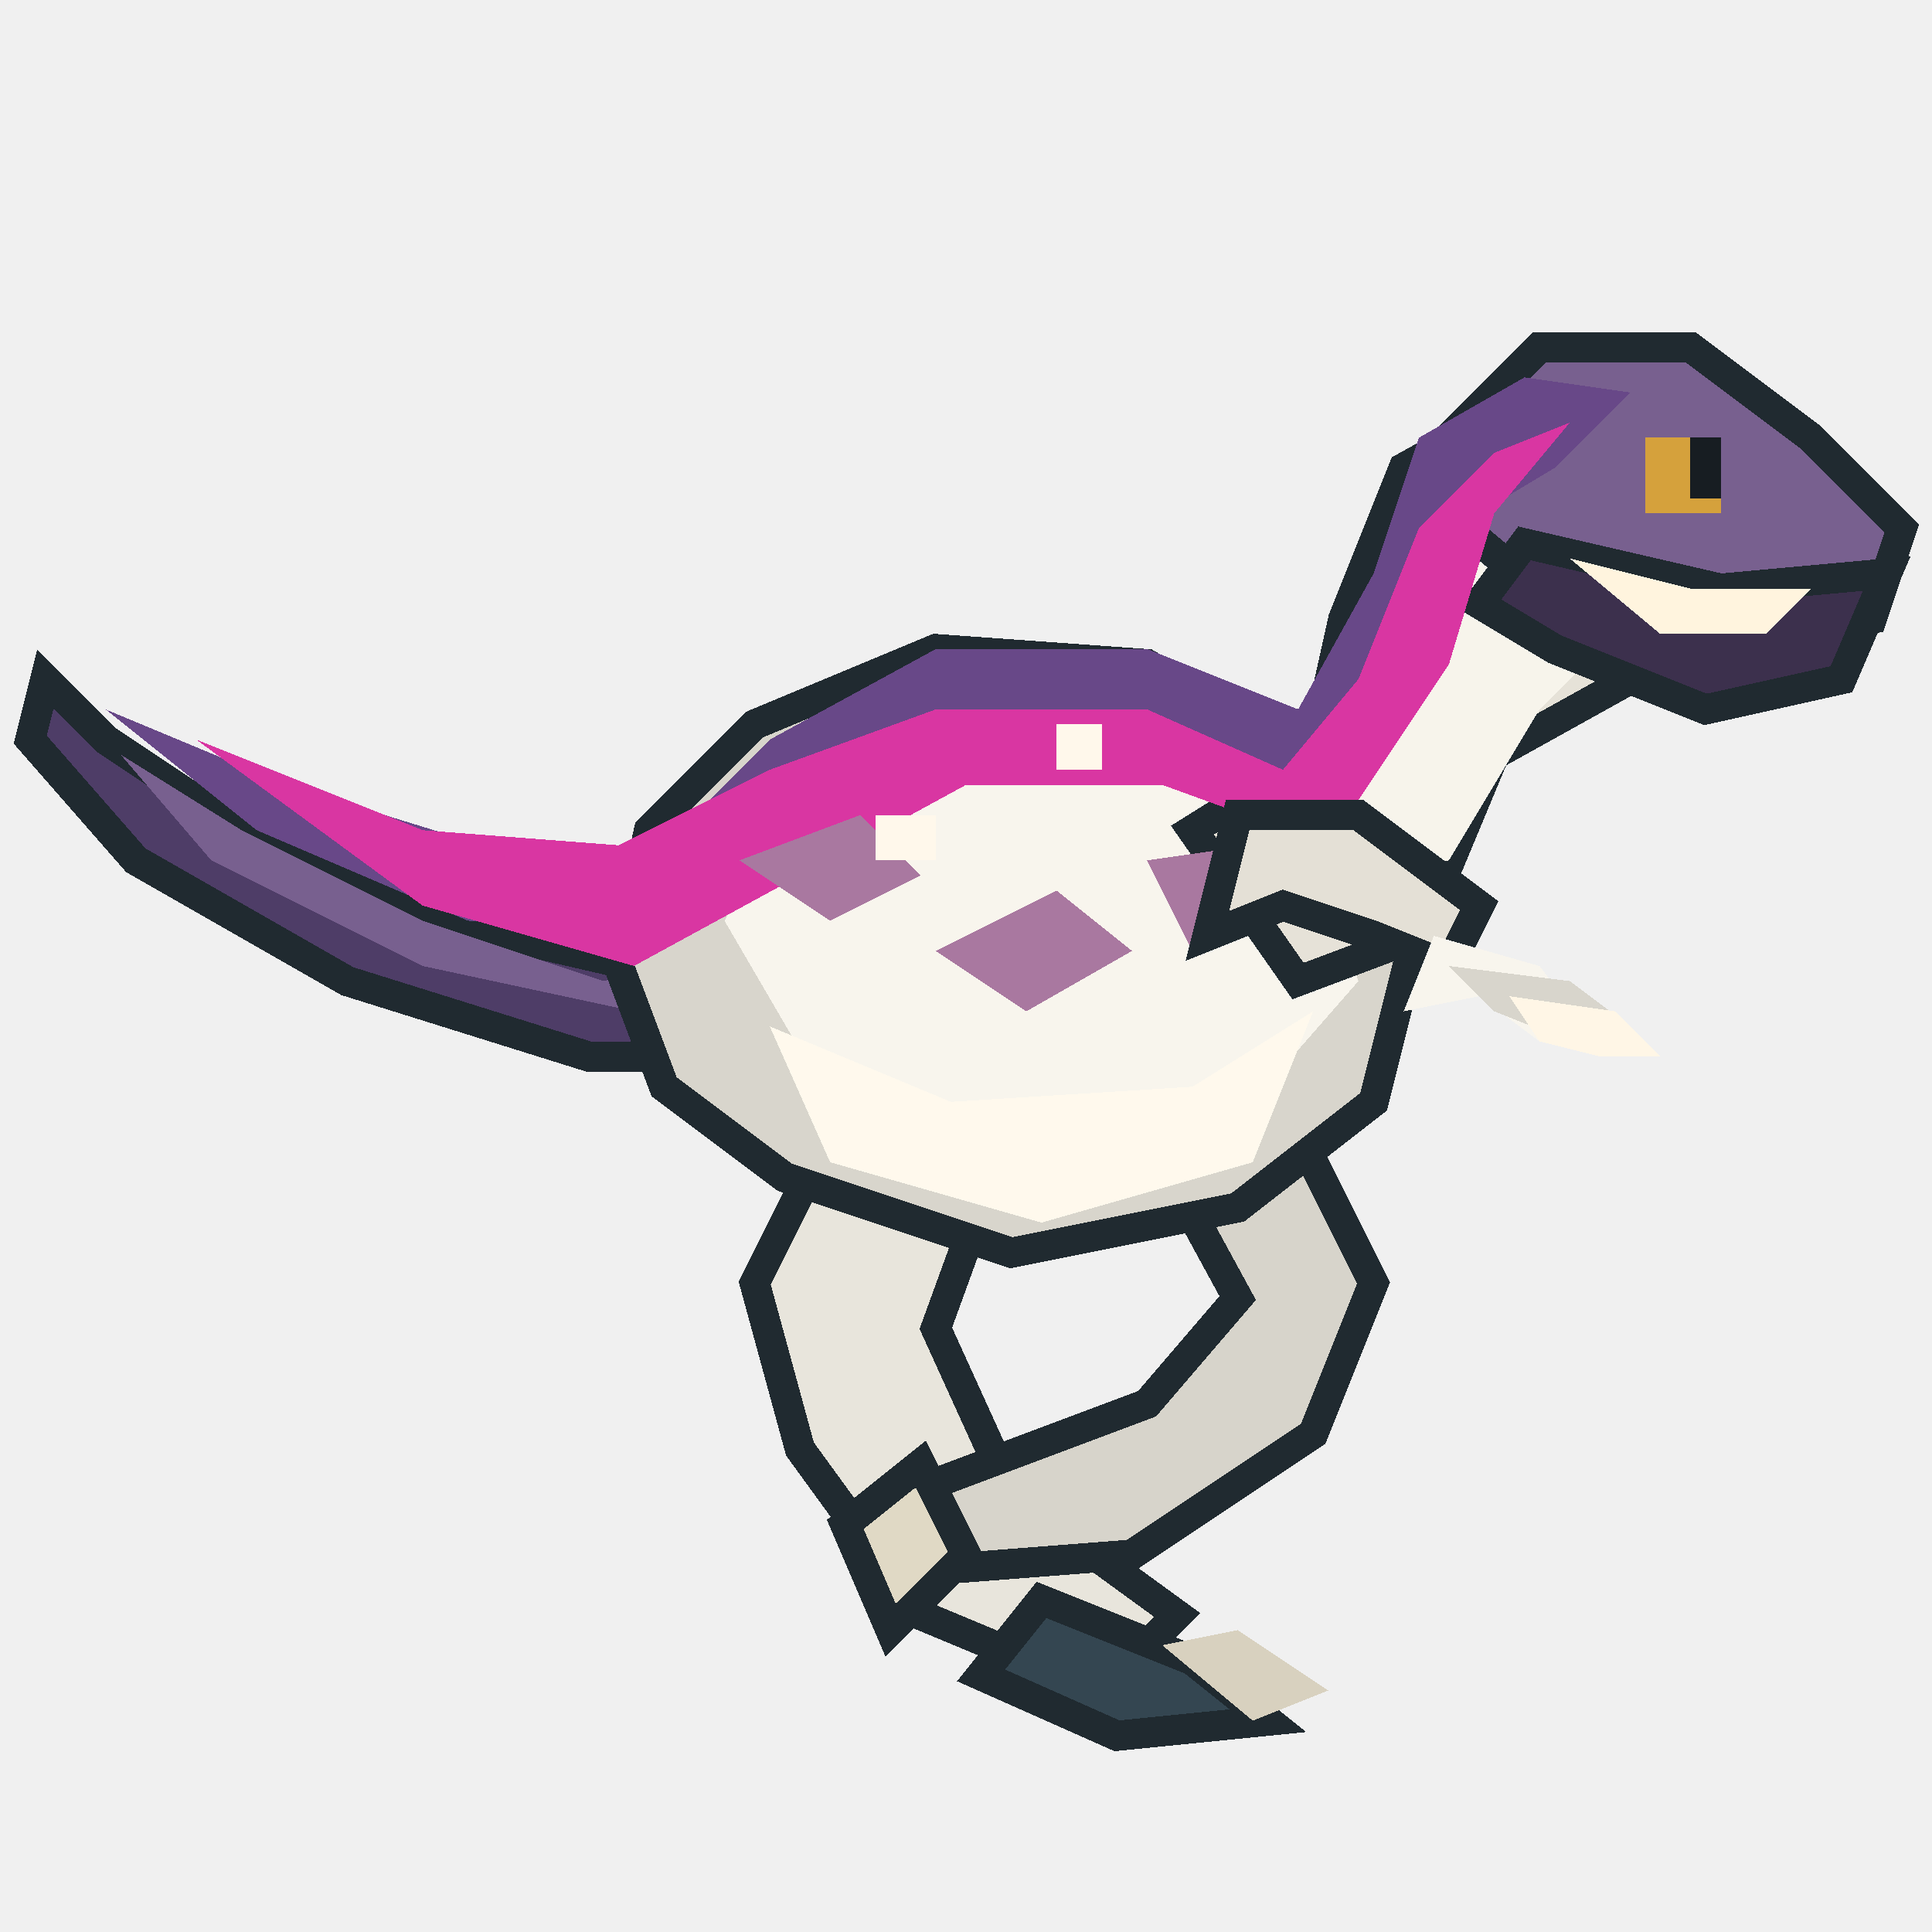
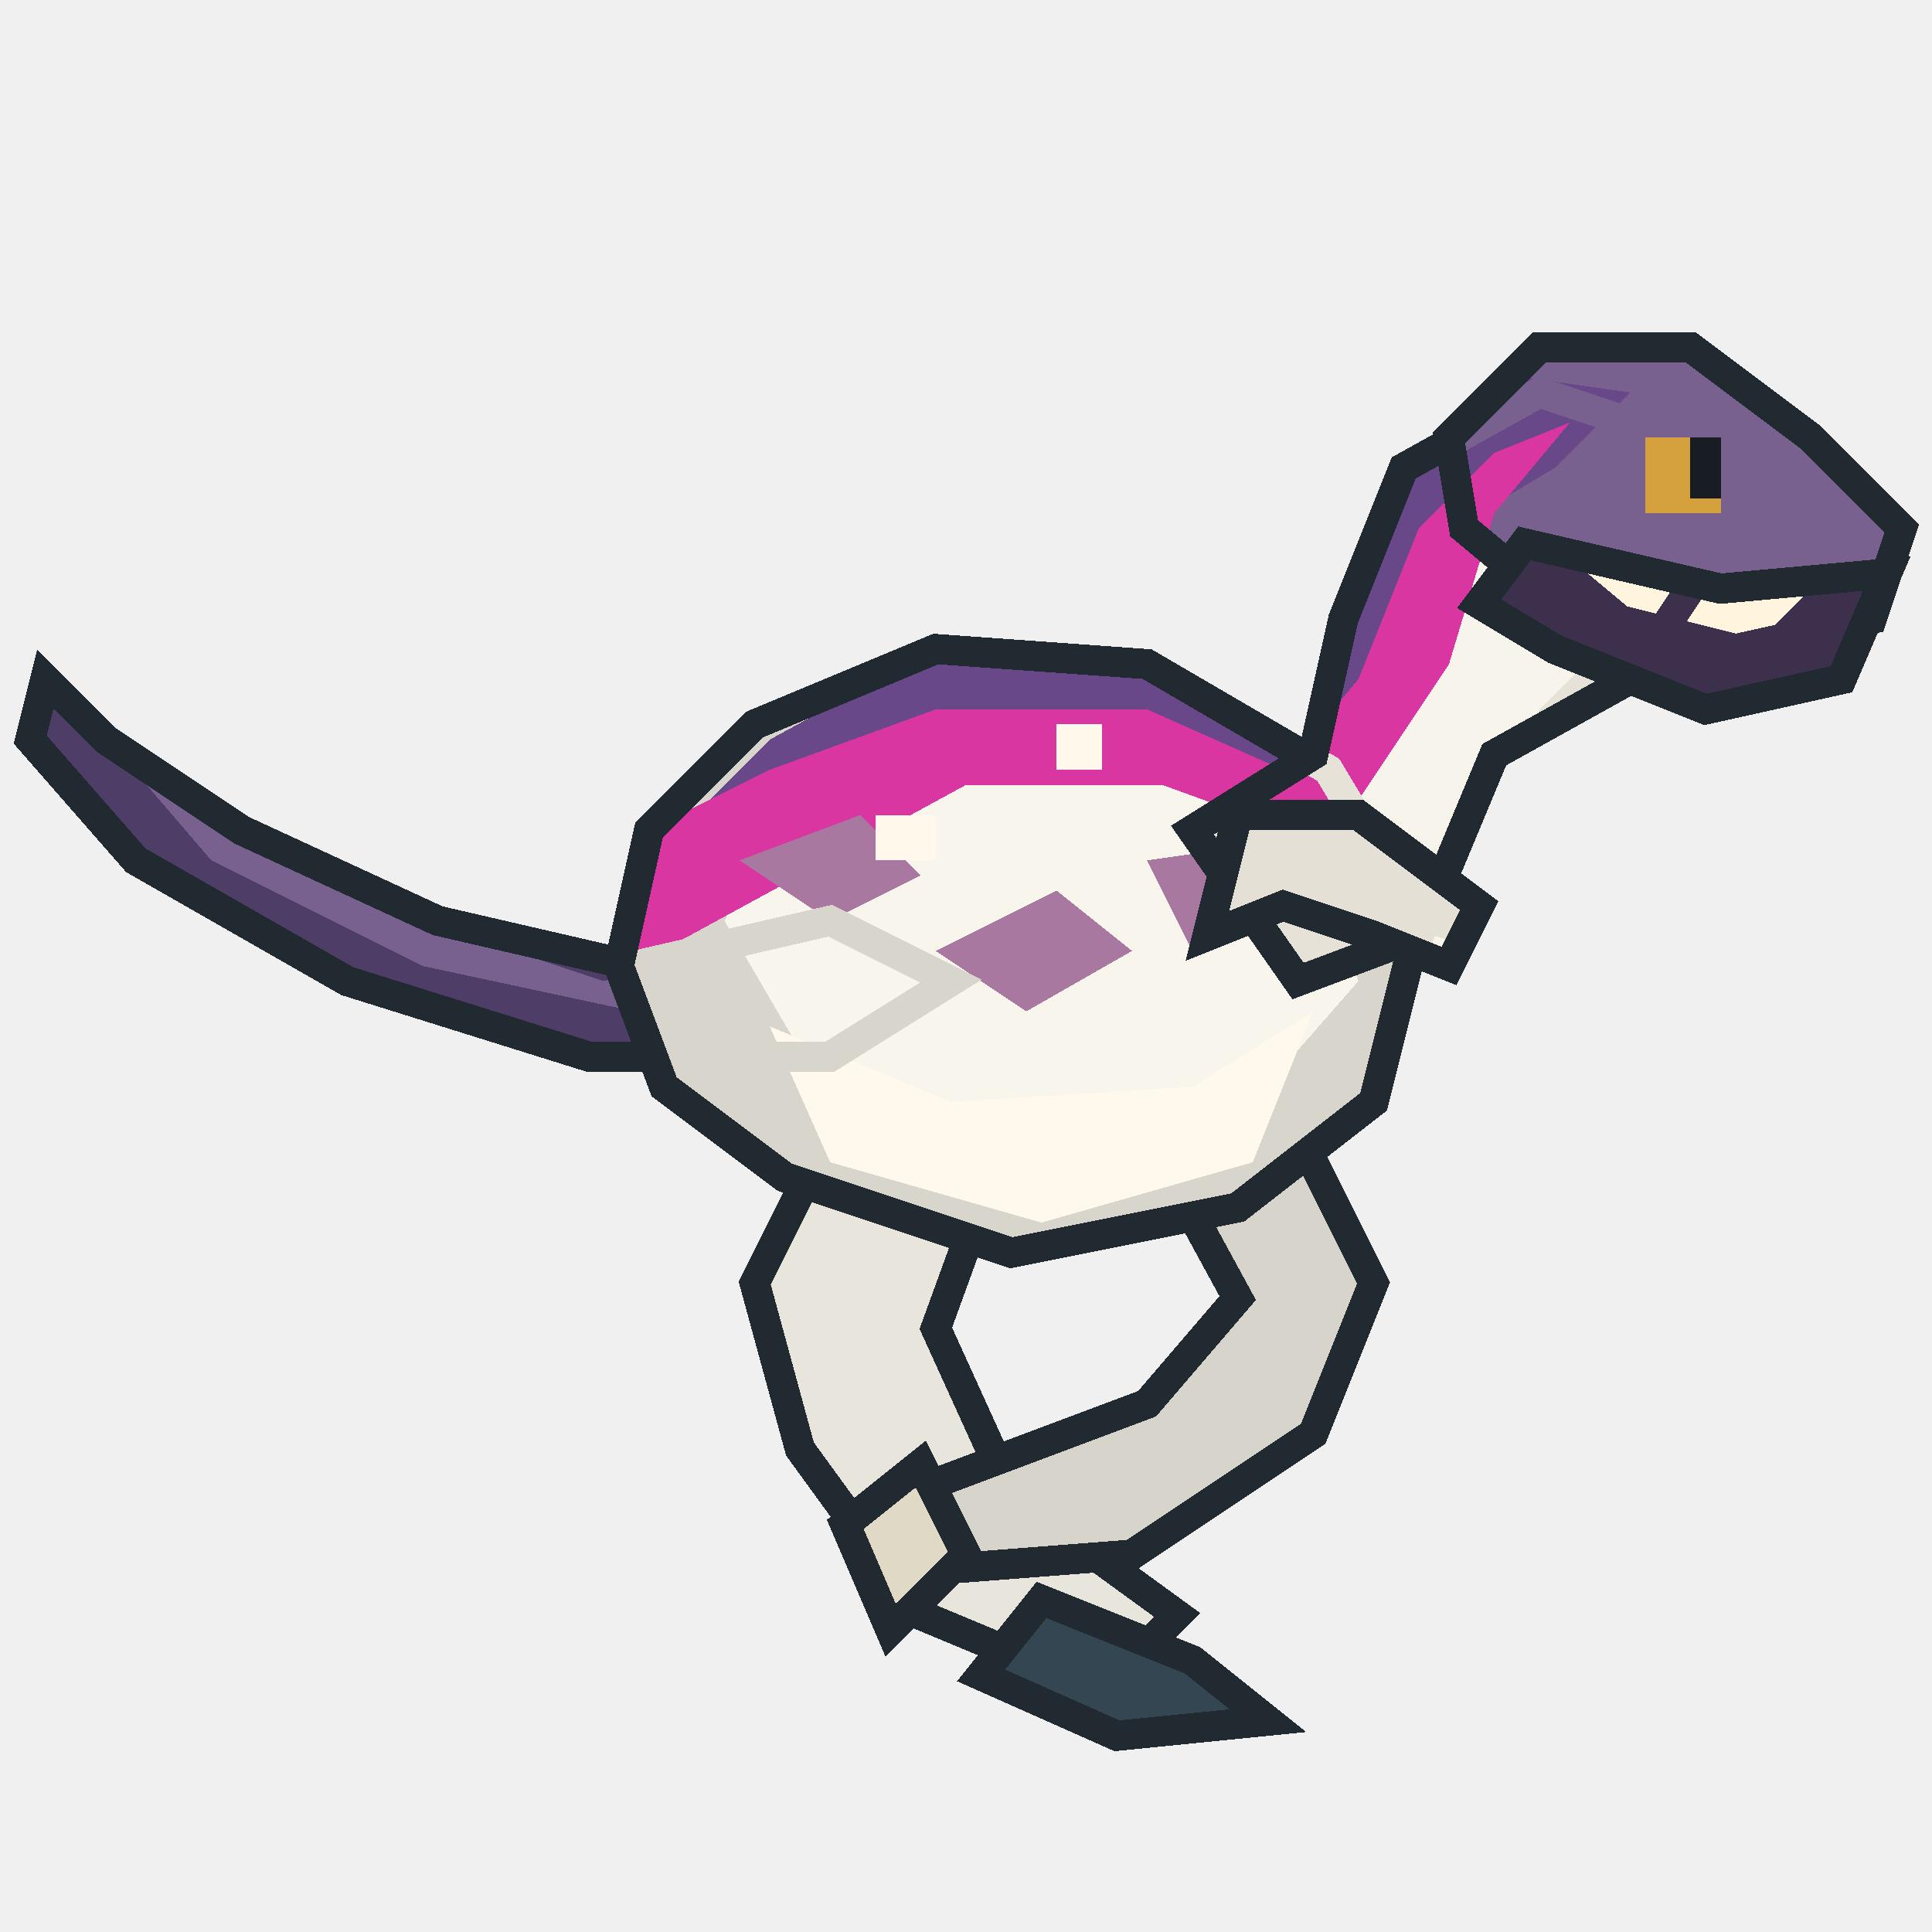
<svg xmlns="http://www.w3.org/2000/svg" viewBox="0 0 128 128" shape-rendering="crispEdges" role="img" aria-label="Violeta" data-character="Violeta" data-species="Velociraptor" data-age="adult" data-sex="female" data-lineage="Rosa" data-hide="white" data-back="purple" data-dorsal-stripe="magenta" data-eye="gold-ochre" data-origin="Jurassic World" data-pose="runB">
  <g>
    <g stroke="#202a30" stroke-width="2" stroke-linejoin="miter">
+       <defs>
+         <mask id="dino-outline-mask-2" maskUnits="userSpaceOnUse" x="0" y="0" width="128" height="128" style="mask-type:luminance">
+           <g fill="#ffffff" stroke="none">
+             <polygon points="56,73 66,77 62,88 67,99 78,107 73,112 61,107 53,96 50,85" />
+             <polygon points="76,75 86,75 91,85 87,95 75,103 62,104 60,99 76,93 82,86" />
+             <polygon points="69,106 79,110 84,114 74,115 65,111" />
+             <polygon points="56,101 61,97 64,103 59,108" />
+           </g>
+           <polygon points="56,73 66,77 62,88 67,99 78,107 73,112 61,107 53,96 50,85" fill="none" stroke="#000000" stroke-width="2" stroke-linejoin="miter" />
+           <polygon points="76,75 86,75 91,85 87,95 75,103 62,104 60,99 76,93 82,86" fill="none" stroke="#000000" stroke-width="2" stroke-linejoin="miter" />
+           <polygon points="69,106 79,110 84,114 74,115 65,111" fill="none" stroke="#000000" stroke-width="2" stroke-linejoin="miter" />
+           <polygon points="56,101 61,97 64,103 59,108" fill="none" stroke="#000000" stroke-width="2" stroke-linejoin="miter" />
+         </mask>
+       </defs>
      <polygon points="56,73 66,77 62,88 67,99 78,107 73,112 61,107 53,96 50,85" fill="#e8e5dc" />
      <polygon points="76,75 86,75 91,85 87,95 75,103 62,104 60,99 76,93 82,86" fill="#d7d4cb" />
      <polygon points="69,106 79,110 84,114 74,115 65,111" fill="#344651" />
      <polygon points="56,101 61,97 64,103 59,108" fill="#e0d9c5" />
-       <polygon points="77,109 83,114 88,112 82,108" fill="#d8d1bf" stroke="none" />
+       <polygon points="77,109 83,114 88,112 82,108" fill="#d8d1bf" stroke="none" mask="url(#dino-outline-mask-2)" />
    </g>
    <g stroke="#202a30" stroke-width="2" stroke-linejoin="miter">
+       <defs>
+         <mask id="dino-outline-mask-3" maskUnits="userSpaceOnUse" x="0" y="0" width="128" height="128" style="mask-type:luminance">
+           <g fill="#ffffff" stroke="none">
+             <polygon points="55,61 42,64 29,61 16,55 7,49 3,45 2,49 9,57 23,65 39,70 55,70 63,65" />
+             <polygon points="41,64 43,55 50,48 62,43 76,44 88,51 94,61 91,73 82,80 67,83 52,78 44,72" />
+             <polygon points="79,55 87,50 89,41 93,31 102,26 111,29 114,36 108,45 99,50 94,62 86,65" />
+             <polygon points="96,29 102,23 112,23 120,29 126,35 124,41 115,43 103,40 97,35" />
+             <polygon points="101,36 114,39 125,38 122,45 113,47 103,43 98,40" />
+             <polygon points="82,54 90,54 98,60 96,64 91,62 85,60 80,62" />
+           </g>
+           <polygon points="55,61 42,64 29,61 16,55 7,49 3,45 2,49 9,57 23,65 39,70 55,70 63,65" fill="none" stroke="#000000" stroke-width="2" stroke-linejoin="miter" />
+           <polygon points="41,64 43,55 50,48 62,43 76,44 88,51 94,61 91,73 82,80 67,83 52,78 44,72" fill="none" stroke="#000000" stroke-width="2" stroke-linejoin="miter" />
+           <polygon points="79,55 87,50 89,41 93,31 102,26 111,29 114,36 108,45 99,50 94,62 86,65" fill="none" stroke="#000000" stroke-width="2" stroke-linejoin="miter" />
+           <polygon points="96,29 102,23 112,23 120,29 126,35 124,41 115,43 103,40 97,35" fill="none" stroke="#000000" stroke-width="2" stroke-linejoin="miter" />
+           <polygon points="101,36 114,39 125,38 122,45 113,47 103,43 98,40" fill="none" stroke="#000000" stroke-width="2" stroke-linejoin="miter" />
+           <polygon points="82,54 90,54 98,60 96,64 91,62 85,60 80,62" fill="none" stroke="#000000" stroke-width="2" stroke-linejoin="miter" />
+         </mask>
+       </defs>
      <polygon points="55,61 42,64 29,61 16,55 7,49 3,45 2,49 9,57 23,65 39,70 55,70 63,65" fill="#4e3d67" />
-       <polygon points="53,61 40,65 28,61 16,55 8,50 14,57 28,64 42,67 55,66" fill="#78608f" stroke="none" />
+       <polygon points="53,61 40,65 28,61 16,55 8,50 14,57 28,64 42,67 55,66" fill="#78608f" stroke="none" mask="url(#dino-outline-mask-3)" />
      <polygon points="41,64 43,55 50,48 62,43 76,44 88,51 94,61 91,73 82,80 67,83 52,78 44,72" fill="#d8d5cc" />
-       <polygon points="48,61 53,52 65,48 78,49 87,56 90,65 83,73 69,77 55,73" fill="#f8f5ed" stroke="none" />
-       <polygon points="51,68 63,73 79,72 87,67 83,77 69,81 55,77" fill="#fff9ed" stroke="none" />
+       <polygon points="48,61 53,52 65,48 78,49 87,56 90,65 83,73 69,77 55,73" fill="#f8f5ed" stroke="none" mask="url(#dino-outline-mask-3)" />
+       <polygon points="51,68 63,73 79,72 87,67 83,77 69,81 55,77" fill="#fff9ed" stroke="none" mask="url(#dino-outline-mask-3)" />
      <polygon points="79,55 87,50 89,41 93,31 102,26 111,29 114,36 108,45 99,50 94,62 86,65" fill="#e6e2d8" />
-       <polygon points="88,48 93,36 101,30 109,32 109,40 102,47 96,57 90,58" fill="#f7f4eb" stroke="none" />
+       <polygon points="88,48 93,36 101,30 109,32 109,40 102,47 96,57 90,58" fill="#f7f4eb" stroke="none" mask="url(#dino-outline-mask-3)" />
      <polygon points="96,29 102,23 112,23 120,29 126,35 124,41 115,43 103,40 97,35" fill="#78608f" />
      <polygon points="101,36 114,39 125,38 122,45 113,47 103,43 98,40" fill="#3c304d" />
-       <polygon points="104,37 112,39 120,39 117,42 110,42" fill="#fff4de" stroke="none" />
-       <polygon points="7,47 19,52 32,56 44,56 51,49 62,43 76,43 86,47 91,38 94,29 101,25 108,26 103,31 98,34 94,45 88,54 78,49 64,48 54,54 45,62 31,61 17,55" fill="#684888" stroke="none" />
-       <polygon points="13,49 28,55 41,56 51,51 62,47 76,47 85,51 90,45 94,35 99,30 104,28 99,34 96,44 88,56 77,52 64,52 53,58 42,64 28,60" fill="#d936a2" stroke="none" />
-       <polygon points="49,57 57,54 61,58 55,61" fill="#a978a0" stroke="none" />
-       <polygon points="62,63 70,59 75,63 68,67" fill="#a978a0" stroke="none" />
-       <polygon points="76,57 83,56 86,60 79,63" fill="#a978a0" stroke="none" />
+       <polygon points="104,37 112,39 120,39 117,42 110,42" fill="#fff4de" stroke="none" mask="url(#dino-outline-mask-3)" />
+       <polygon points="7,47 19,52 32,56 44,56 51,49 62,43 76,43 86,47 91,38 94,29 101,25 108,26 103,31 98,34 94,45 88,54 78,49 64,48 54,54 45,62 31,61 17,55" fill="#684888" stroke="none" mask="url(#dino-outline-mask-3)" />
+       <polygon points="13,49 28,55 41,56 51,51 62,47 76,47 85,51 90,45 94,35 99,30 104,28 99,34 96,44 88,56 77,52 64,52 53,58 42,64 28,60" fill="#d936a2" stroke="none" mask="url(#dino-outline-mask-3)" />
+       <polygon points="49,57 57,54 61,58 55,61" fill="#a978a0" stroke="none" mask="url(#dino-outline-mask-3)" />
+       <polygon points="62,63 70,59 75,63 68,67" fill="#a978a0" stroke="none" mask="url(#dino-outline-mask-3)" />
+       <polygon points="76,57 83,56 86,60 79,63" fill="#a978a0" stroke="none" mask="url(#dino-outline-mask-3)" />
      <polygon points="82,54 90,54 98,60 96,64 91,62 85,60 80,62" fill="#e4e0d6" />
-       <polygon points="95,62 102,64 105,68 102,69 98,66 93,67" fill="#f8f5ed" stroke="none" />
-       <polygon points="96,64 104,65 108,68 104,69 99,67" fill="#d8d5cc" stroke="none" />
-       <polygon points="100,66 107,67 110,70 106,70 102,69" fill="#fff6e6" stroke="none" />
+       <polygon points="95,62 102,64 105,68 102,69 98,66 93,67" fill="#f8f5ed" stroke="none" mask="url(#dino-outline-mask-3)" />
+       <polygon points="96,64 104,65 108,68 104,69 99,67" fill="#d8d5cc" stroke="none" mask="url(#dino-outline-mask-3)" />
+       <polygon points="100,66 107,67 110,70 106,70 102,69" fill="#fff6e6" stroke="none" mask="url(#dino-outline-mask-3)" />
      <rect x="109" y="29" width="5" height="5" fill="#d5a13c" stroke="none" />
      <rect x="112" y="29" width="2" height="4" fill="#171d22" stroke="none" />
      <rect x="58" y="54" width="4" height="3" fill="#fff8eb" stroke="none" />
      <rect x="70" y="48" width="3" height="3" fill="#fff8eb" stroke="none" />
    </g>
  </g>
</svg>
